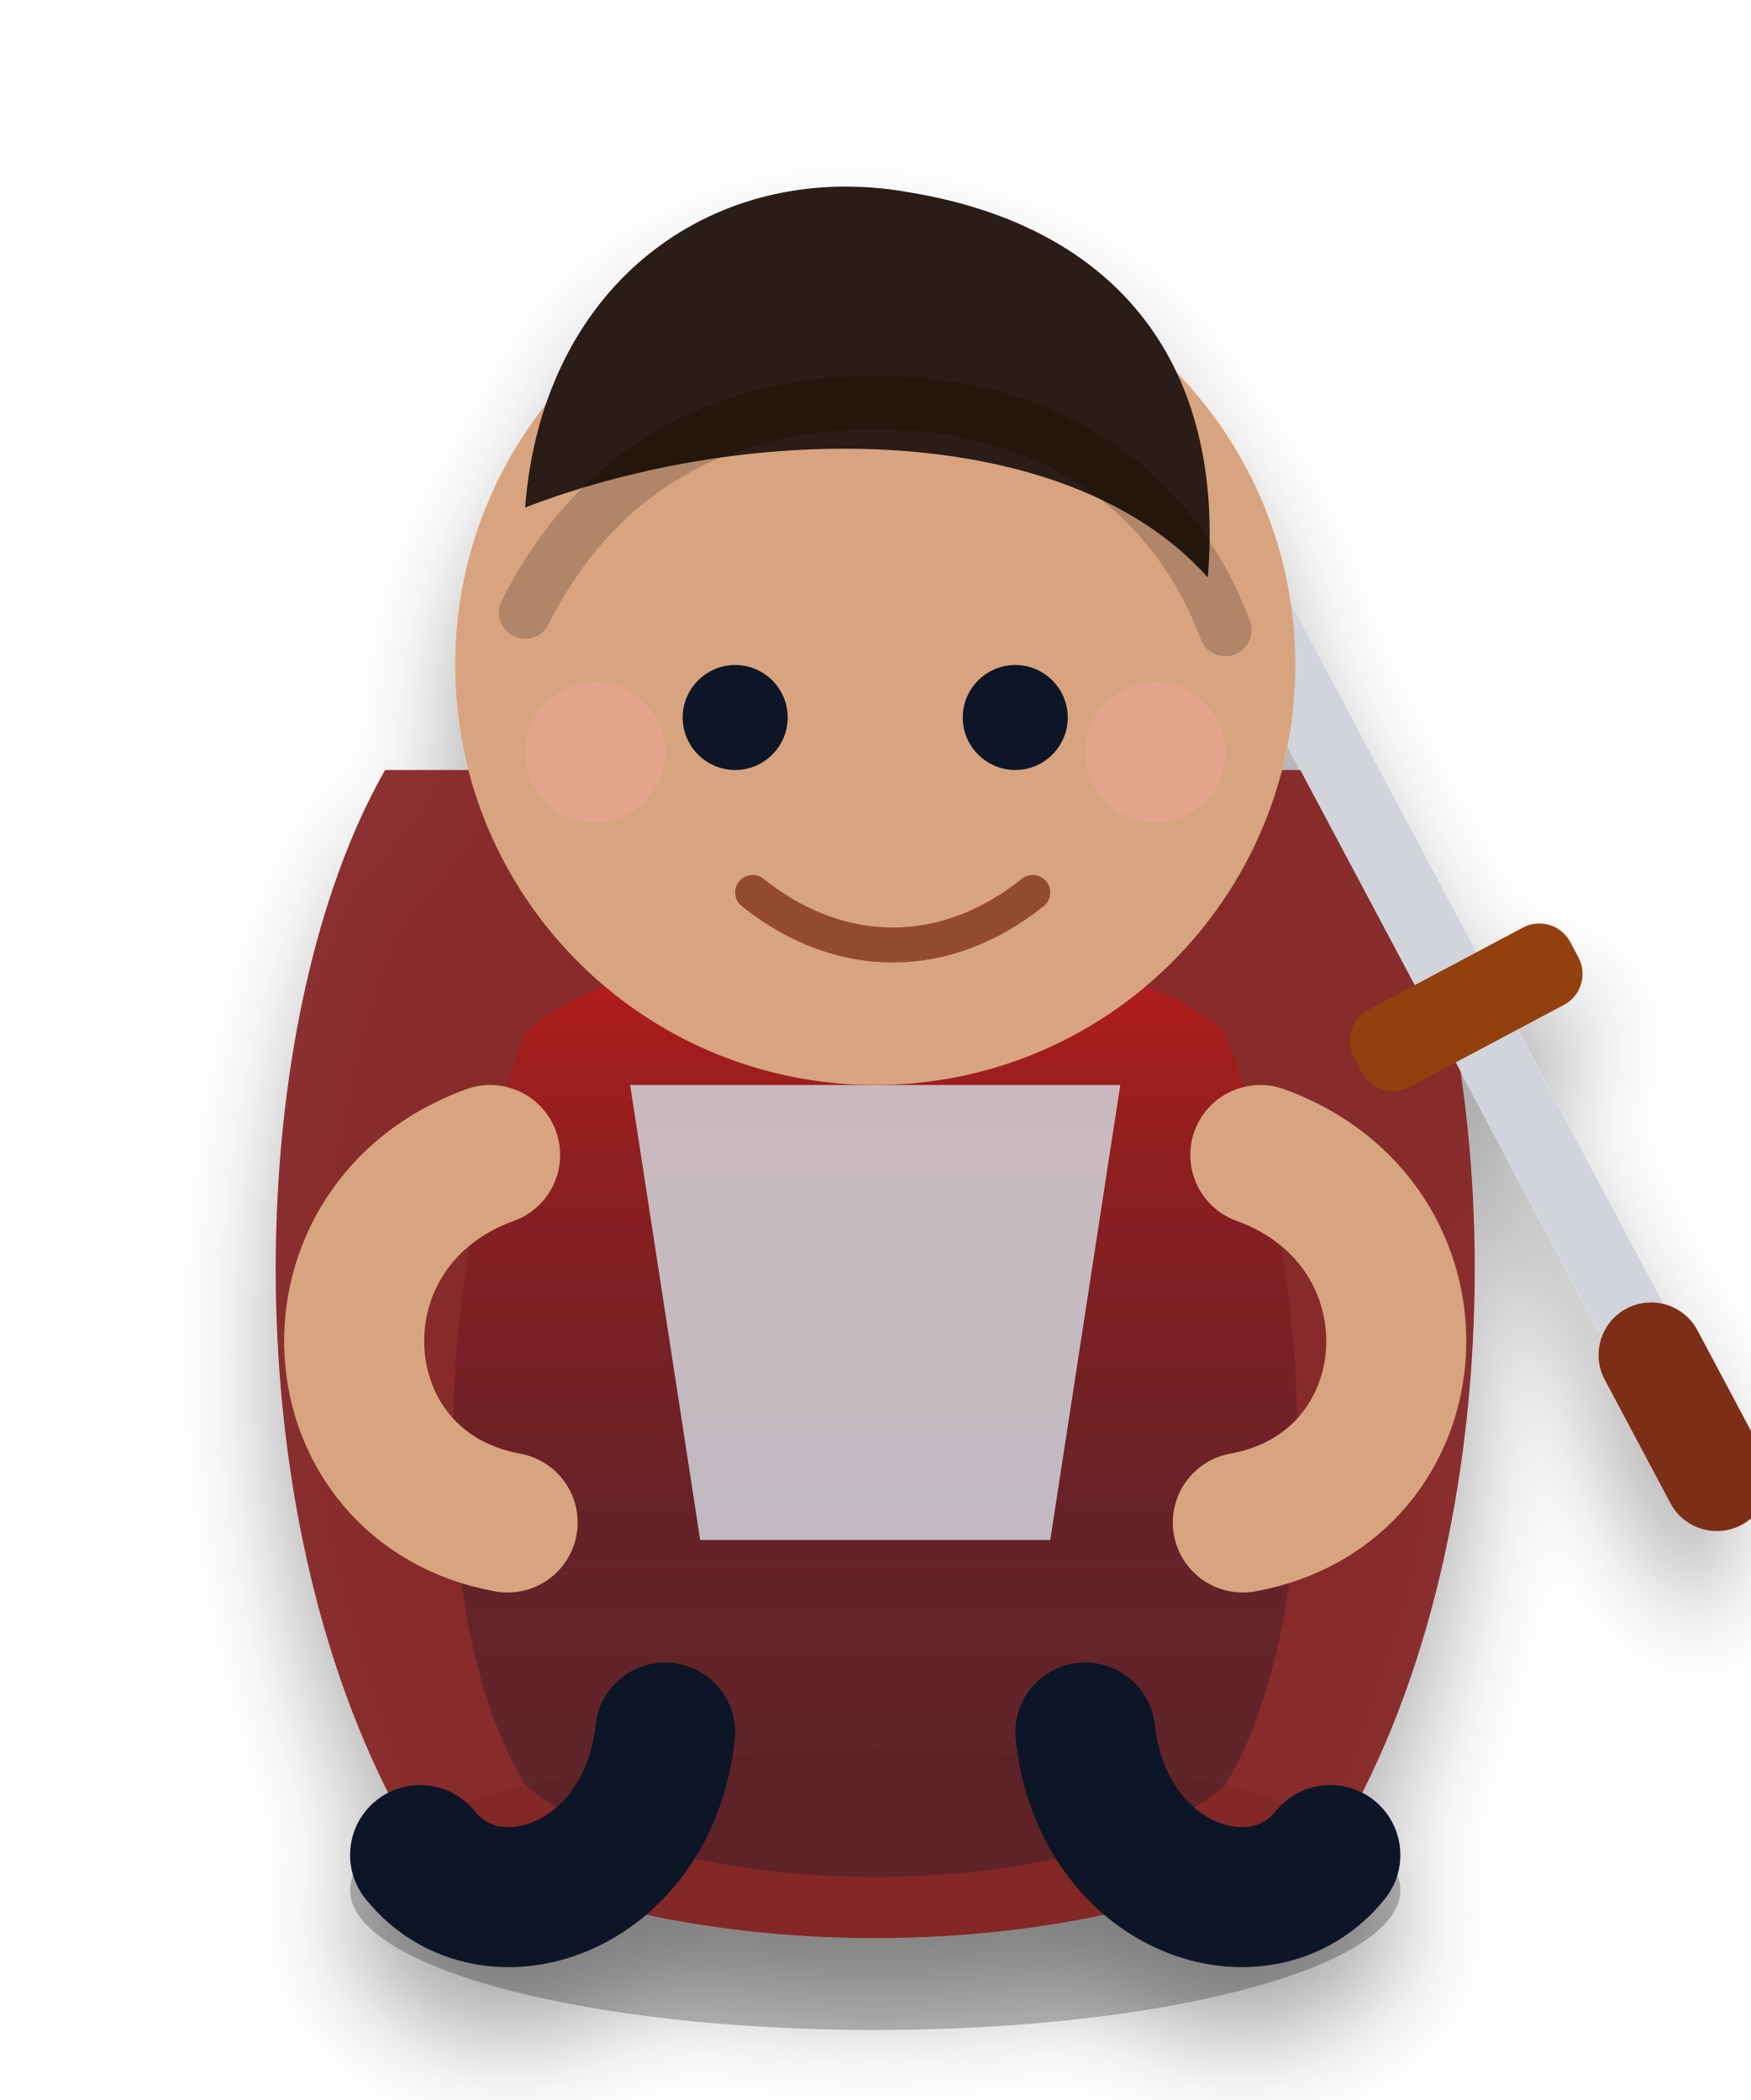
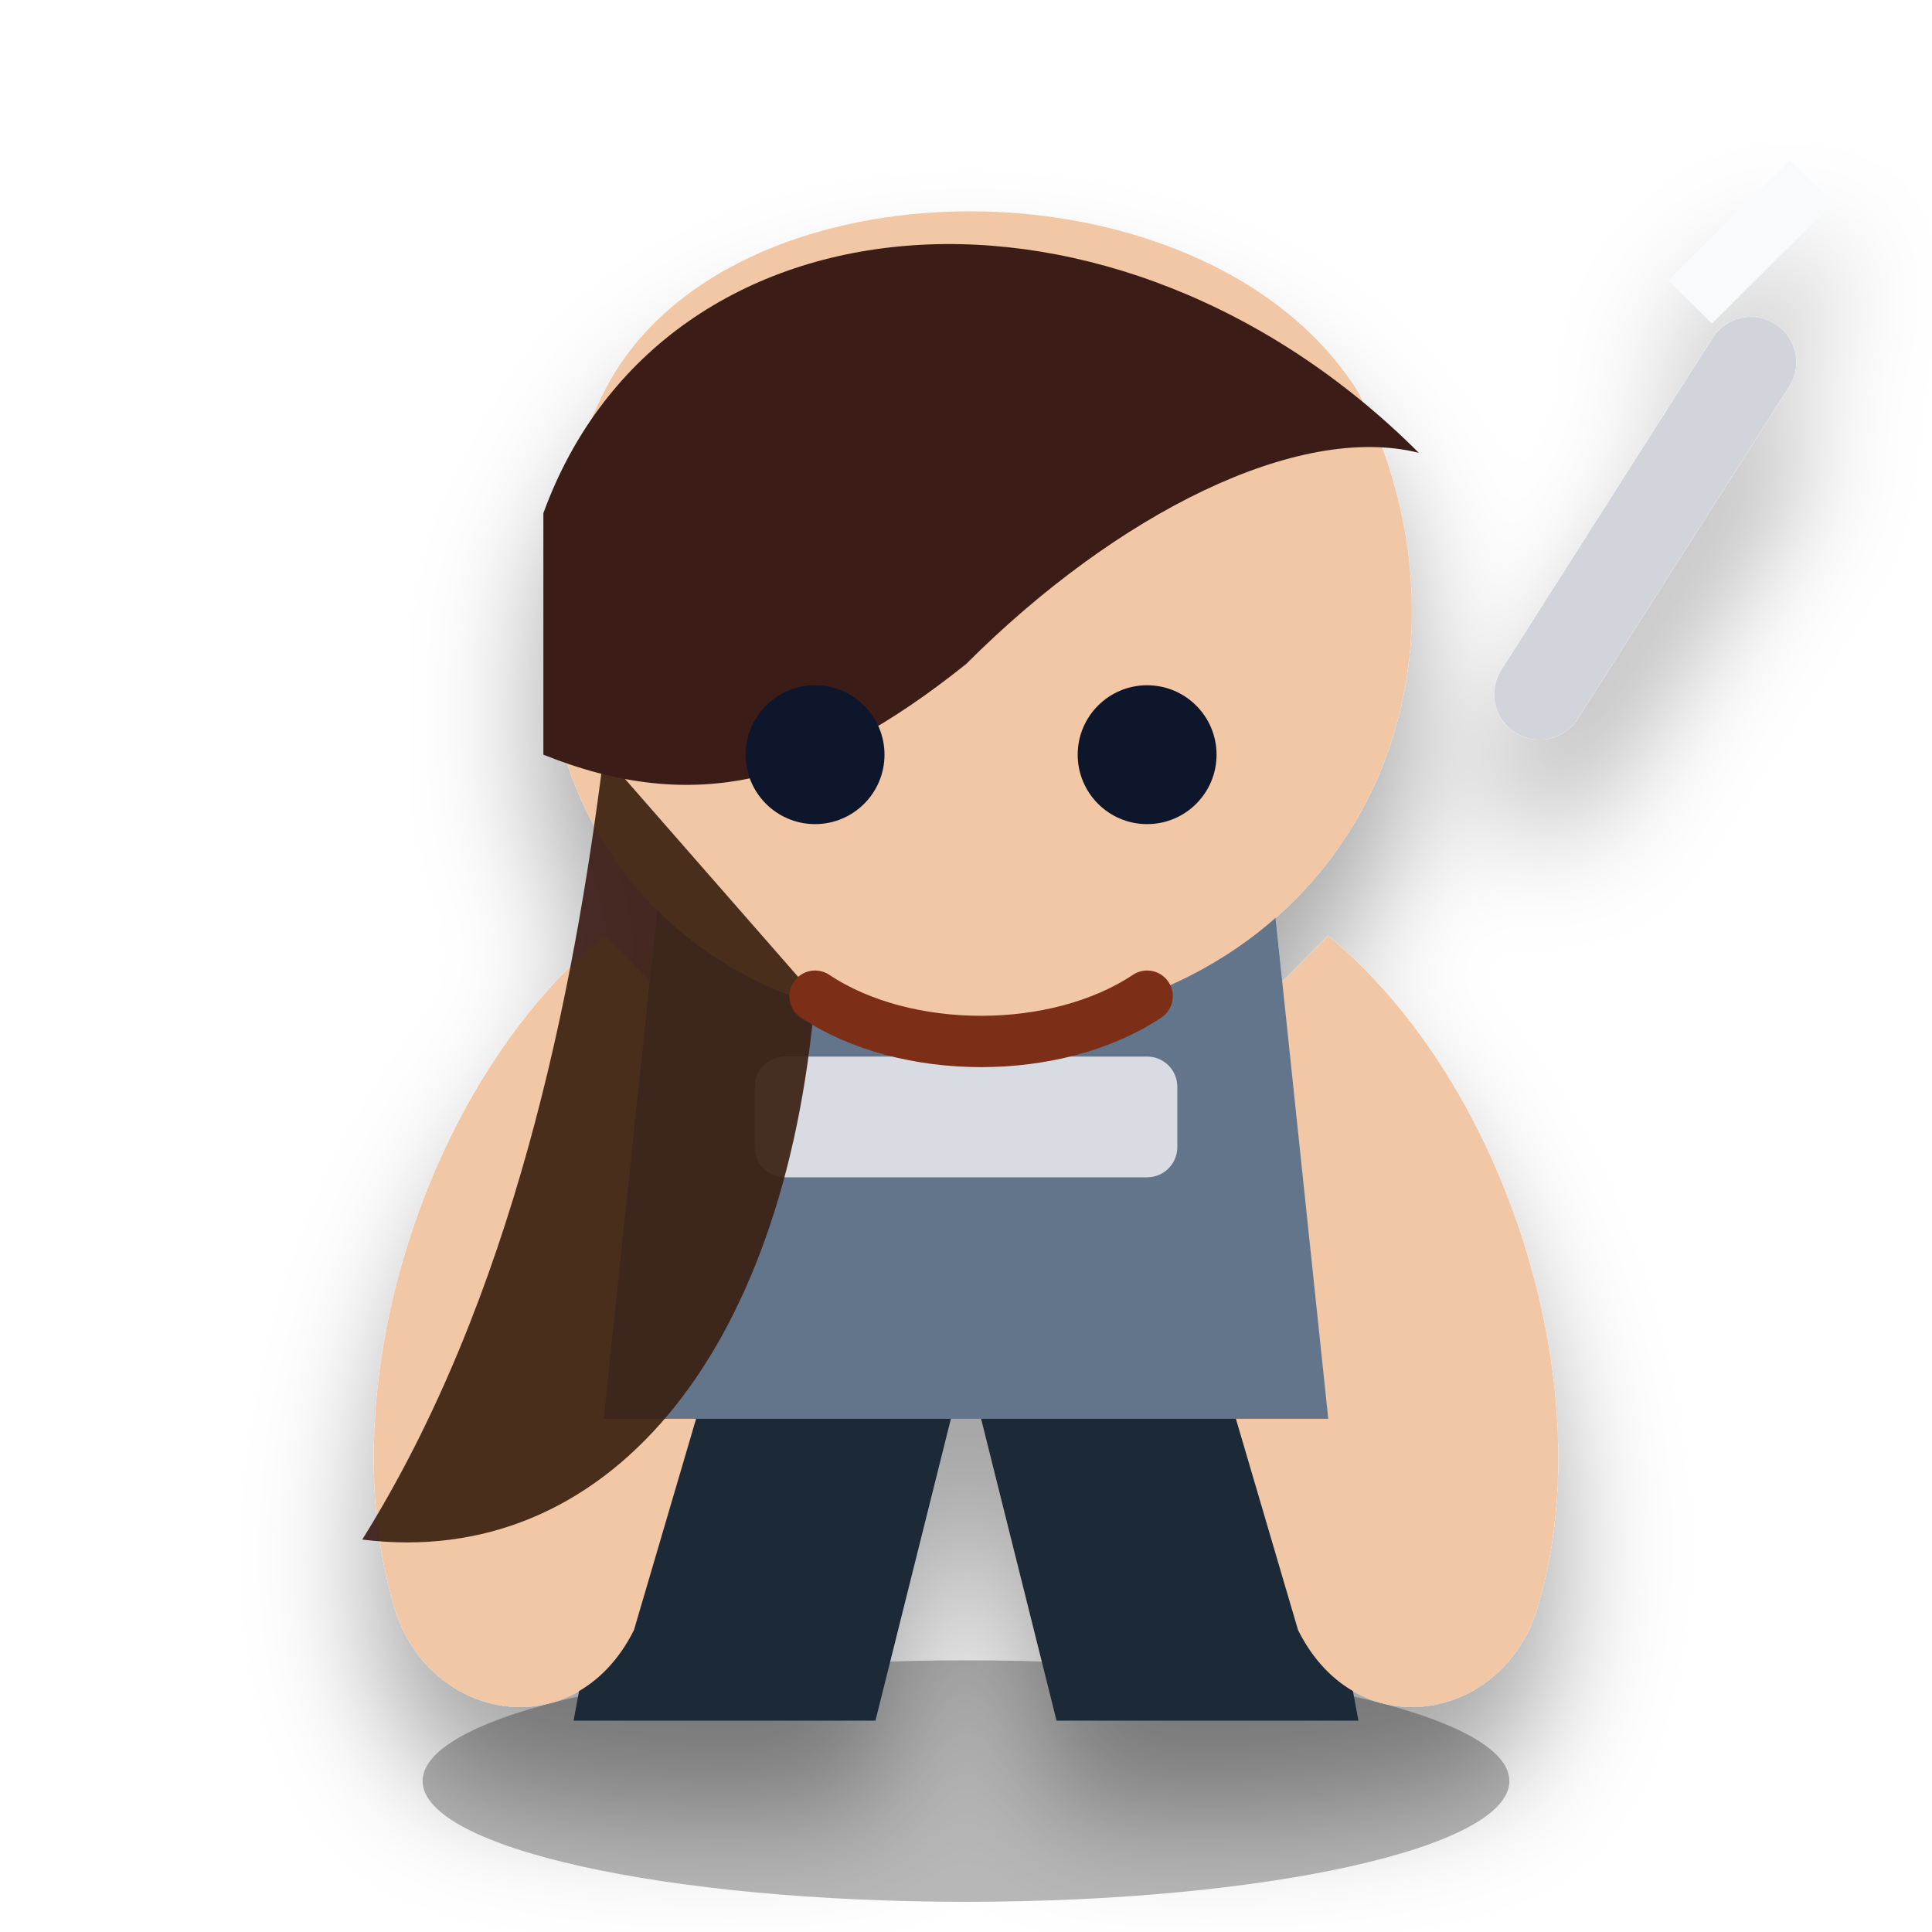
- <svg xmlns="http://www.w3.org/2000/svg" width="100" height="120" viewBox="0 0 100 120">
+ <svg xmlns="http://www.w3.org/2000/svg" viewBox="0 0 64 64" role="img" aria-label="character">
  <defs>
-     <filter id="shadow" x="-20%" y="-20%" width="140%" height="140%">
-       <feDropShadow dx="0" dy="4" stdDeviation="3" flood-color="#000" flood-opacity="0.35" />
+     <filter id="s" x="-20%" y="-20%" width="140%" height="140%">
+       <feDropShadow dx="0" dy="3" stdDeviation="2" flood-opacity=".35" />
    </filter>
-     <linearGradient id="body" x1="0" y1="0" x2="0" y2="1">
-       <stop offset="0" stop-color="#b91c1c" />
-       <stop offset="1" stop-color="#111827" stop-opacity="0.3" />
-     </linearGradient>
  </defs>
-   <ellipse cx="50" cy="108" rx="30" ry="8" fill="#000" opacity="0.25" />
-   <g filter="url(#shadow)">
-     <path d="M22 44 C14 58 13 86 23 104 C37 113 63 113 77 104 C87 86 86 58 78 44 Z" fill="#7f1d1d" opacity="0.9" />
-     <g transform="rotate(-28 83 54)">
-       <rect x="80" y="22" width="4" height="58" rx="2" fill="#d1d5db" />
-       <rect x="75" y="55" width="14" height="5" rx="2" fill="#92400e" />
-       <rect x="79" y="77" width="6" height="14" rx="3" fill="#7c2d12" />
-     </g>
-     <path d="M30 59 C25 72 24 92 30 102 C38 109 62 109 70 102 C76 92 75 72 70 59 C62 52 38 52 30 59 Z" fill="url(#body)" />
-     <path d="M36 62 L64 62 L60 88 L40 88 Z" fill="#d1d5db" opacity="0.85" />
-     <path d="M28 66 C17 70 18 85 29 87" fill="none" stroke="#d8a47f" stroke-width="8" stroke-linecap="round" />
-     <path d="M72 66 C83 70 82 85 71 87" fill="none" stroke="#d8a47f" stroke-width="8" stroke-linecap="round" />
-     <path d="M38 99 C37 108 28 111 24 106" fill="none" stroke="#111827" stroke-width="8" stroke-linecap="round" />
-     <path d="M62 99 C63 108 72 111 76 106" fill="none" stroke="#111827" stroke-width="8" stroke-linecap="round" />
-     <circle cx="50" cy="38" r="24" fill="#d8a47f" />
-     <path d="M30 29 C31 16 41 9 52 11 C64 13 70 21 69 33 C61 24 43 24 30 29 Z" fill="#2b1b12" />
-     <path d="M30 35 C34 27 41 23 50 23 C60 23 67 28 70 36" fill="none" stroke="rgba(0,0,0,.18)" stroke-width="3" stroke-linecap="round" />
-     <circle cx="42" cy="41" r="3" fill="#111827" />
-     <circle cx="58" cy="41" r="3" fill="#111827" />
-     <path d="M43 51 C48 55 54 55 59 51" fill="none" stroke="#7c2d12" stroke-width="2" stroke-linecap="round" opacity="0.75" />
-     <circle cx="34" cy="43" r="4" fill="#fca5a5" opacity="0.35" />
-     <circle cx="66" cy="43" r="4" fill="#fca5a5" opacity="0.35" />
+   <ellipse cx="32" cy="59" rx="18" ry="4" fill="#000" opacity=".28" />
+   <g filter="url(#s)">
+     <path d="M24 30 L40 30 L45 57 L35 57 L32 45 L29 57 L19 57 Z" fill="#1f2937" />
+     <path d="M20 31 C14 36 11 46 13 53 C14 57 19 58 21 54 L26 37 Z" fill="#f2c7a5" />
+     <path d="M44 31 C50 36 53 46 51 53 C50 57 45 58 43 54 L38 37 Z" fill="#f2c7a5" />
+     <path d="M22 28 L42 28 L44 47 L20 47 Z" fill="#64748b" />
+     <rect x="25" y="35" width="14" height="4" rx="1" fill="#e5e7eb" opacity=".9" />
+     <path d="M20 13 C24 5 40 5 45 13 C50 23 44 34 32 34 C20 34 15 23 20 13 Z" fill="#f2c7a5" />
+     <path d="M18 17 C22 6 37 5 47 15 C43 14 37 17 32 22 C27 26 23 27 18 25 Z" fill="#3b1f13" />
+     <path d="M20 25 C19 33 17 43 12 51 C20 52 26 45 27 33 Z" fill="#3b1f13" opacity=".92" />
+     <circle cx="27" cy="25" r="2.3" fill="#0f172a" />
+     <circle cx="38" cy="25" r="2.3" fill="#0f172a" />
+     <path d="M27 33 C30 35 35 35 38 33" fill="none" stroke="#7c2d12" stroke-width="1.7" stroke-linecap="round" />
+     <path d="M51 23 L58 12" stroke="#d1d5db" stroke-width="3" stroke-linecap="round" />
+     <path d="M56 10 L60 6" stroke="#f8fafc" stroke-width="2" />
  </g>
</svg>
